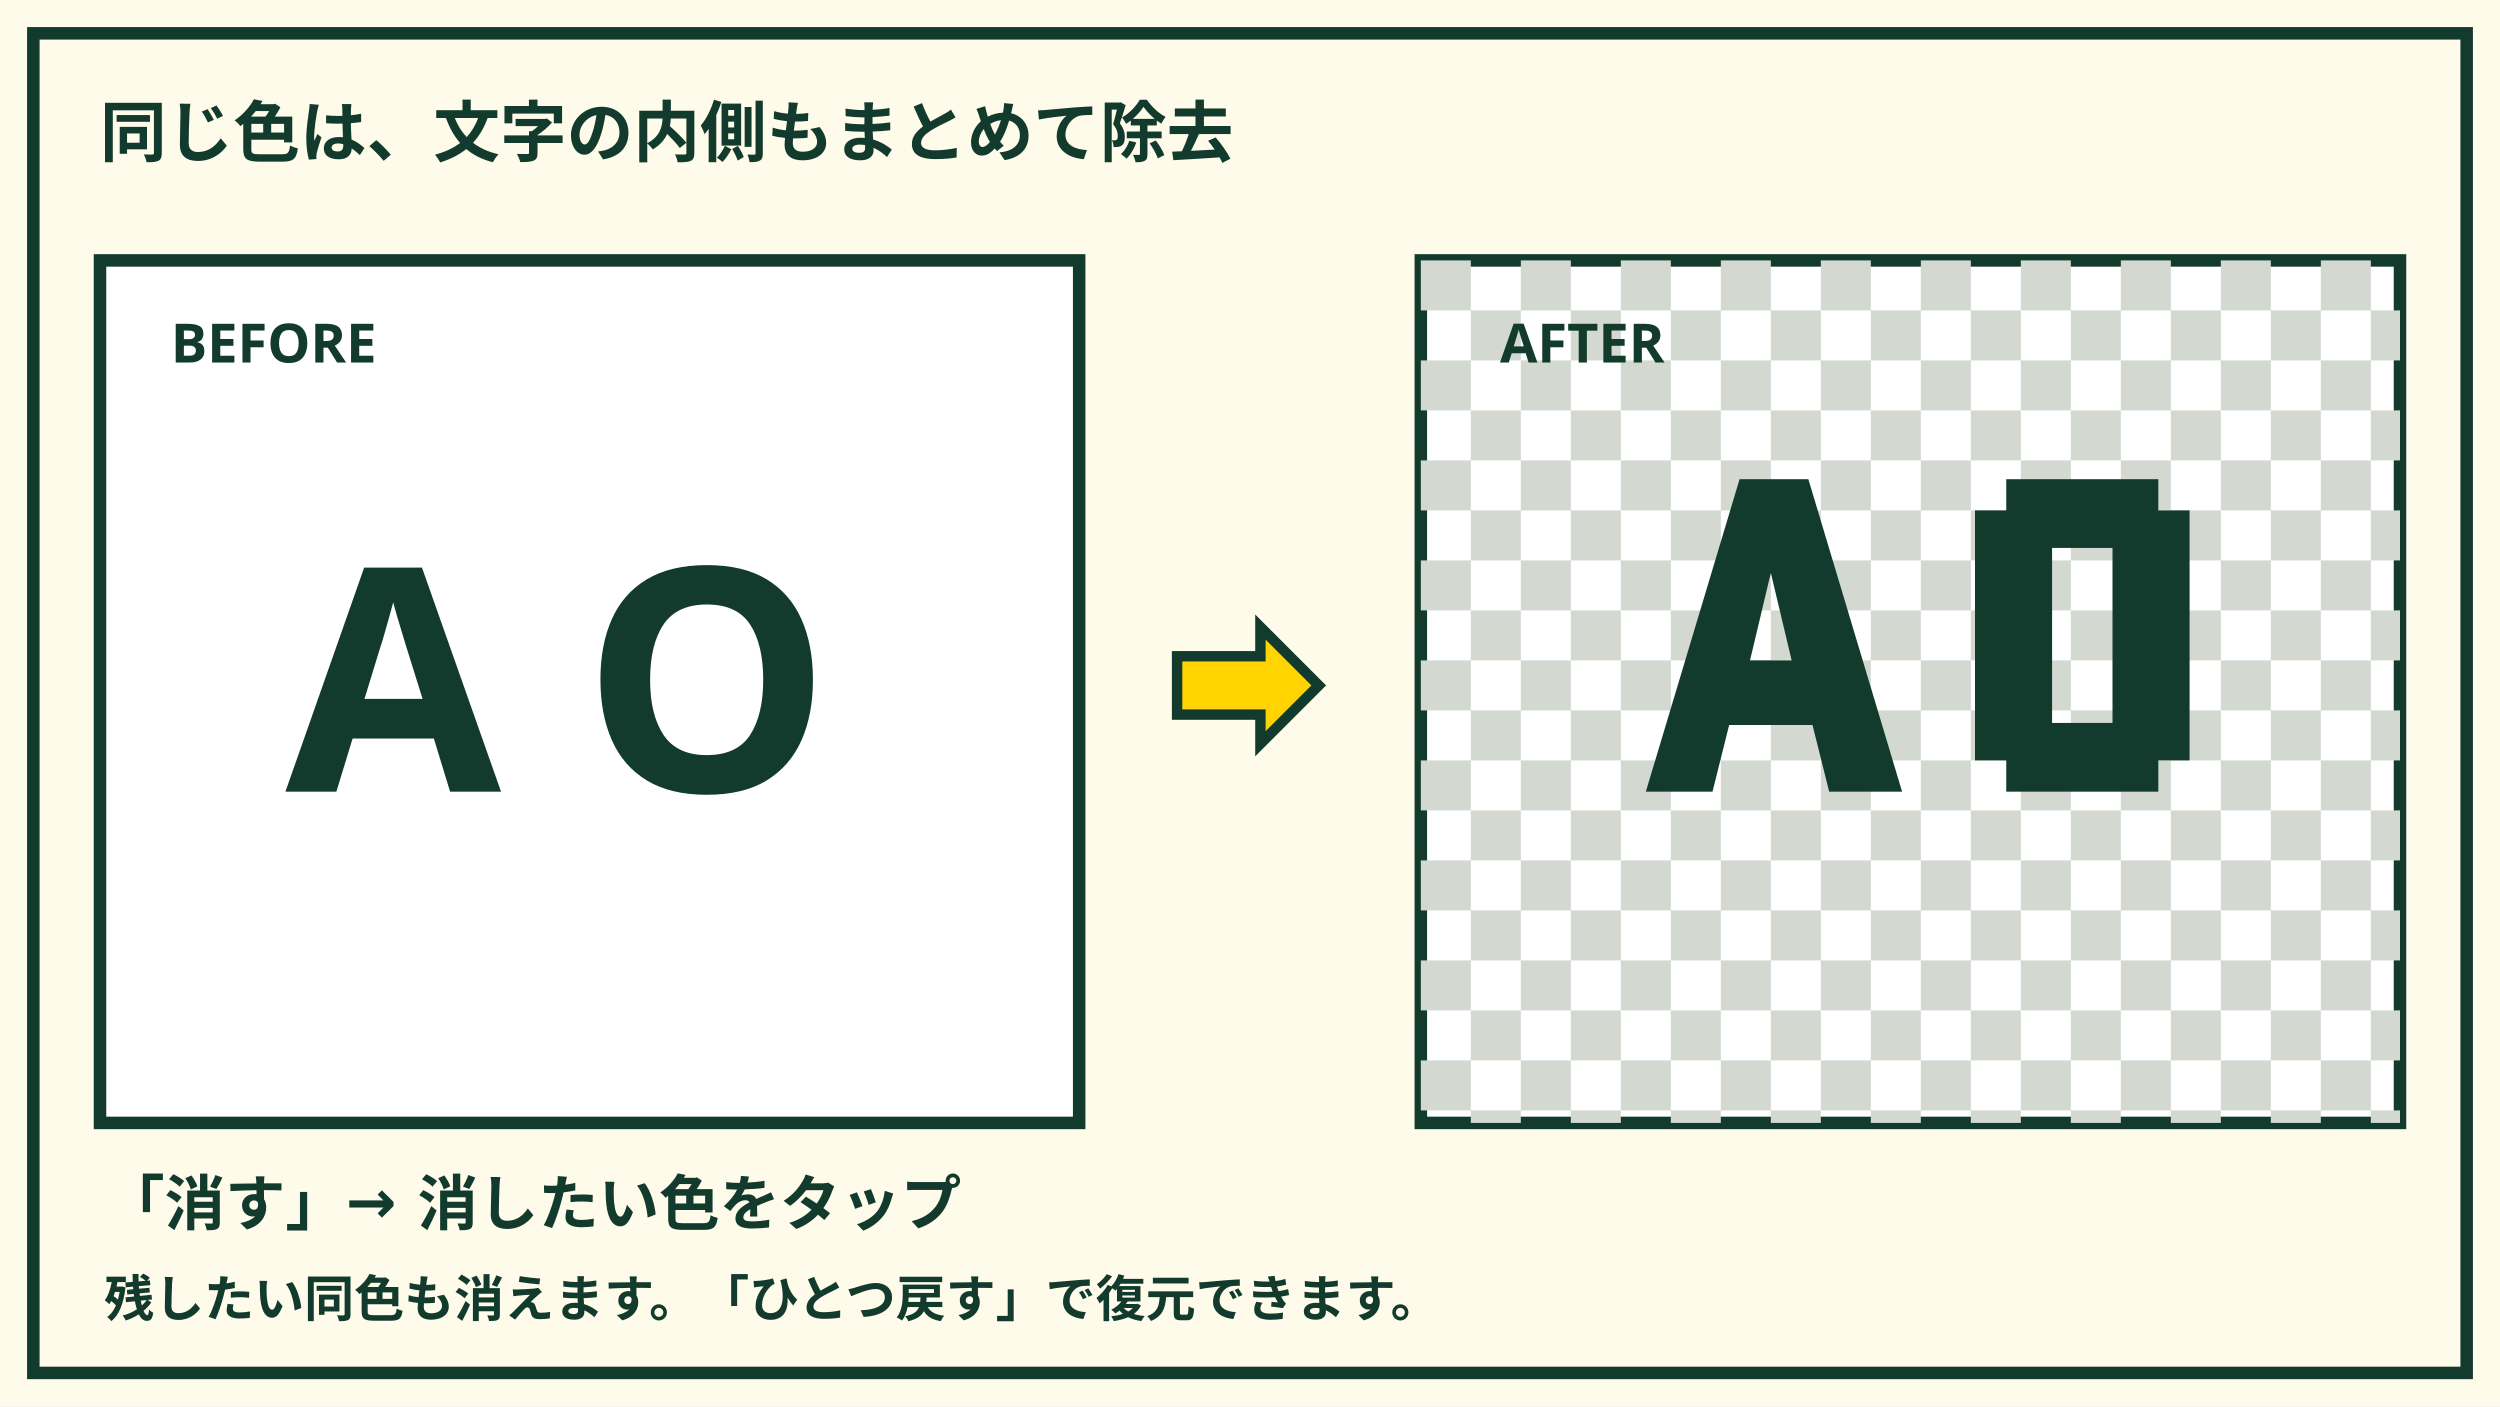
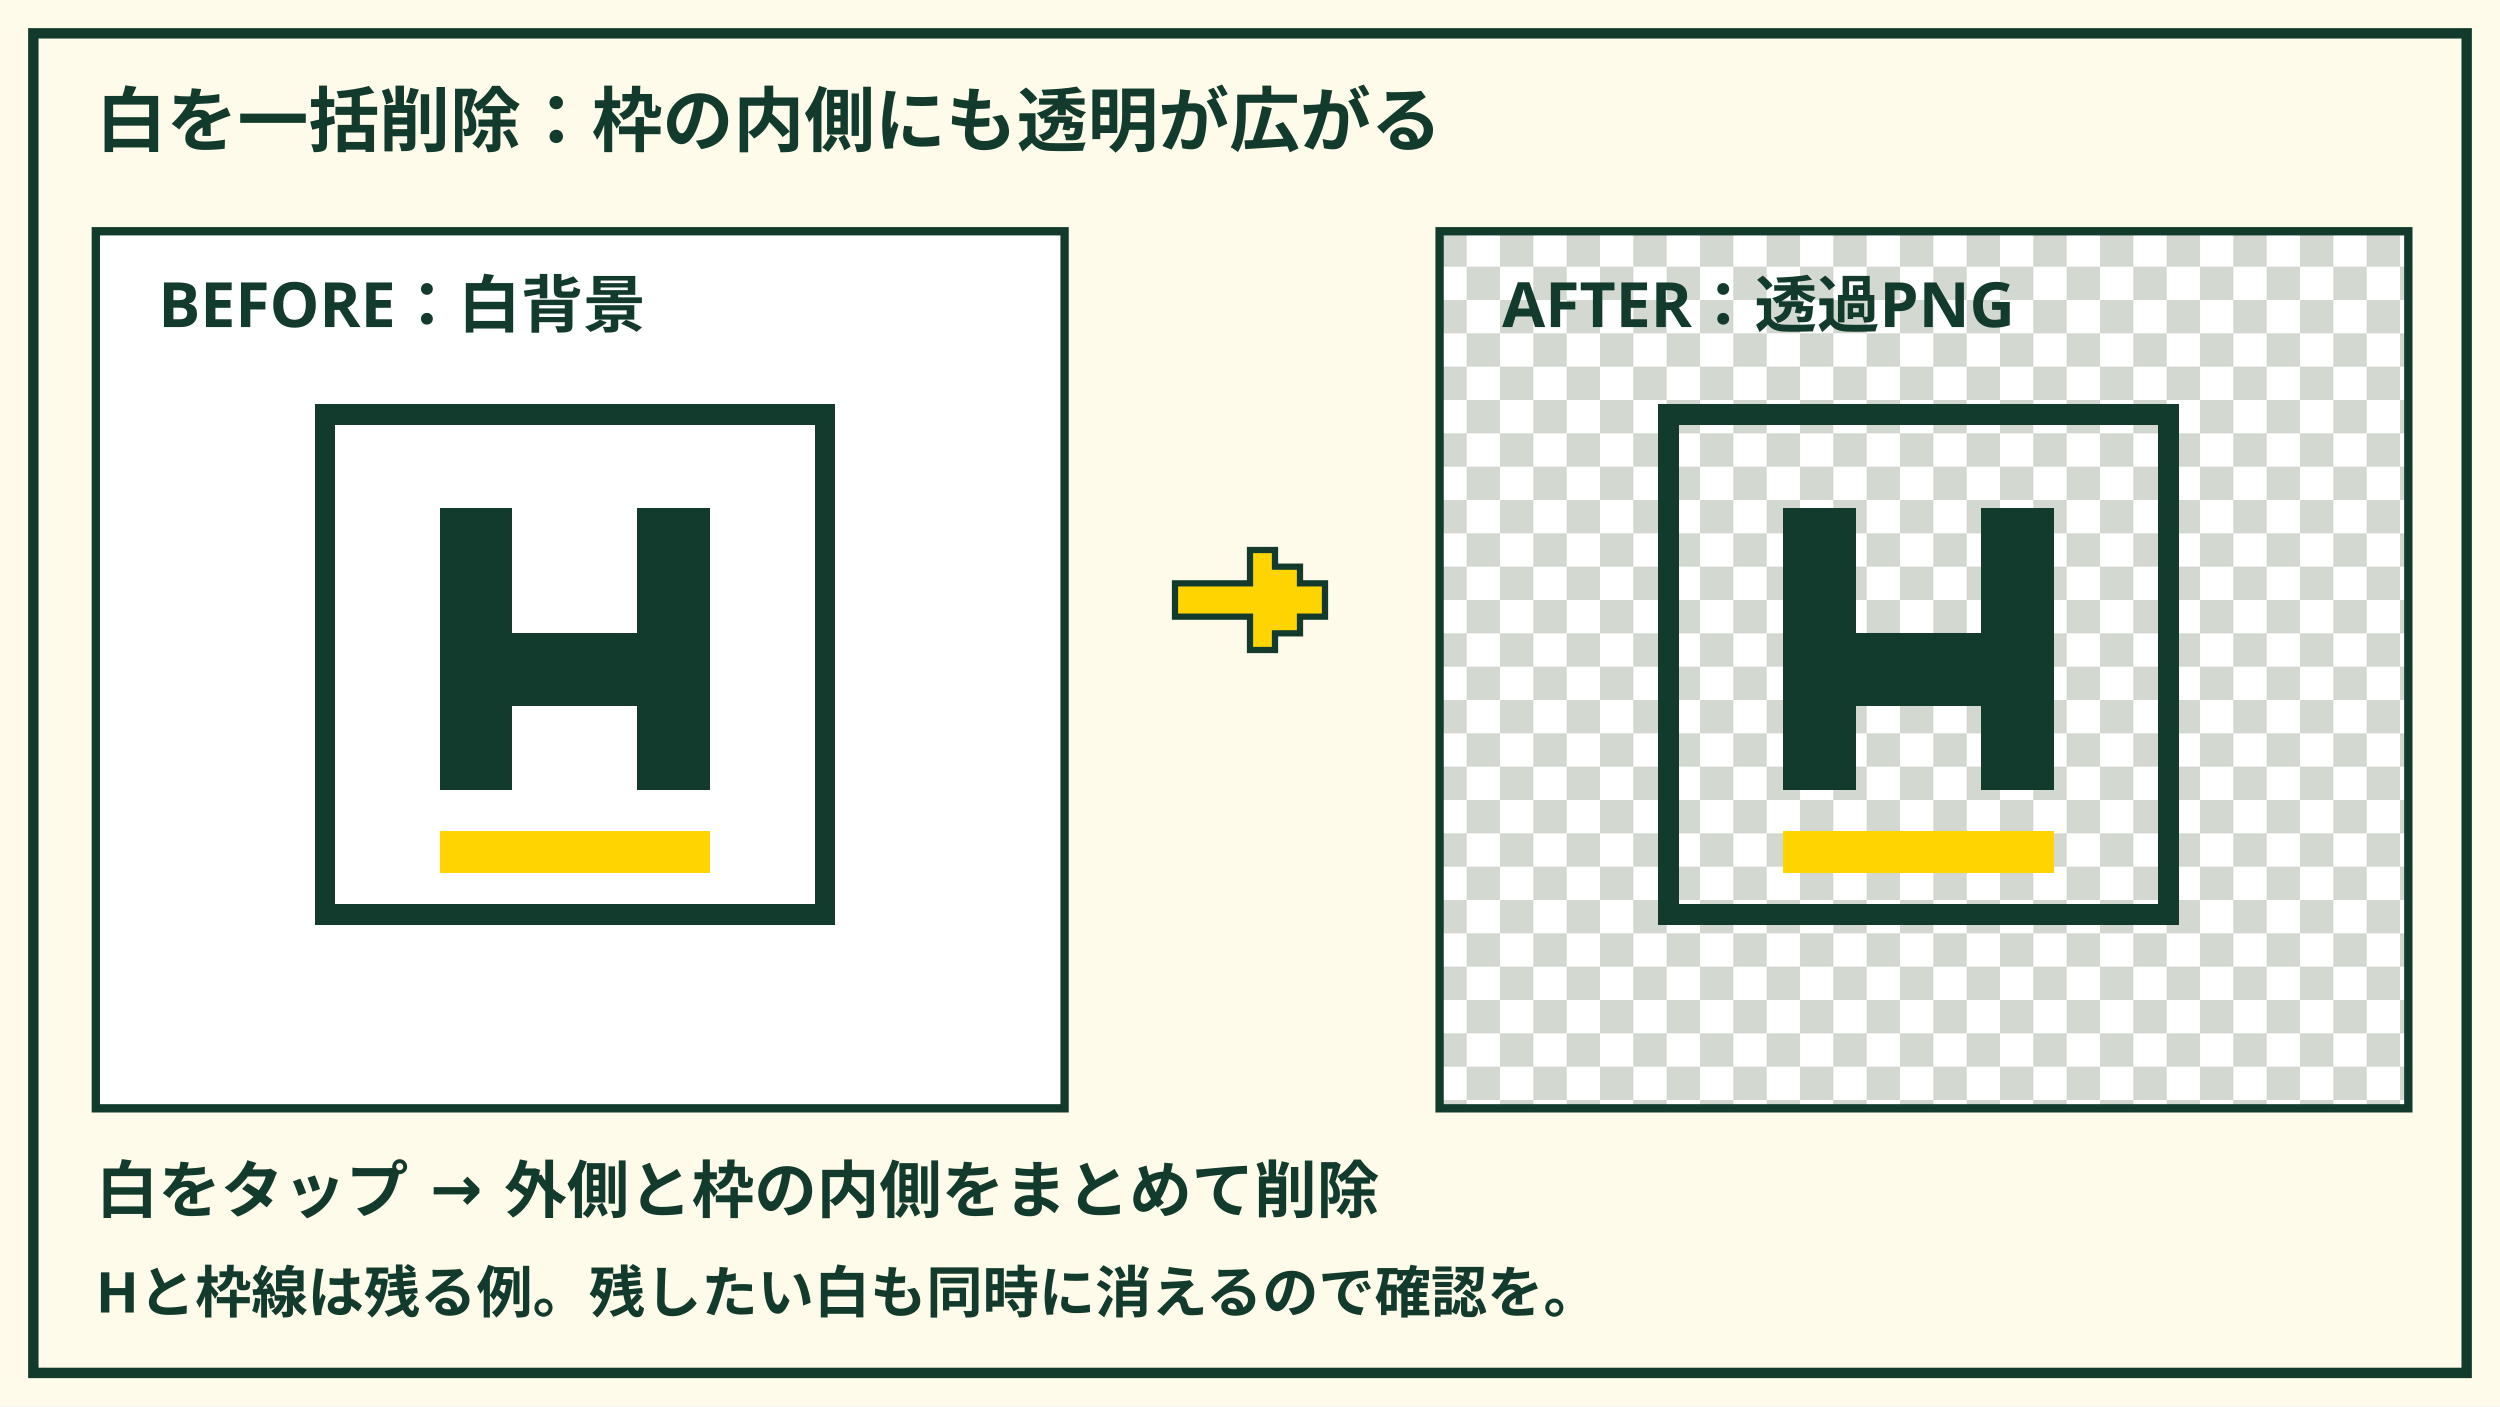
<svg xmlns="http://www.w3.org/2000/svg" width="1200" height="675" viewBox="0 0 1200 675" role="img">
+   <defs>
+     <pattern id="check" width="32" height="32" patternUnits="userSpaceOnUse">
+       <rect width="32" height="32" fill="#fff" />
+       <path d="M0 0h16v16H0ZM16 16h16v16H16Z" fill="#d3d8d0" />
+     </pattern>
+   </defs>
  <rect width="1200" height="675" fill="#fffbea" />
  <g font-family="system-ui,sans-serif">
-     <rect x="16" y="16" width="1168" height="643" fill="#fffbea" stroke="#123b2d" stroke-width="6" />
-     <text x="48" y="75" font-size="32" font-weight="700" fill="#123b2d">同じ色は、文字の内側もまとめて除去</text>
-     <rect x="48" y="125" width="470" height="414" fill="#ffffff" stroke="#123b2d" stroke-width="6" />
-     <rect x="682" y="125" width="470" height="414" fill="#ffffff" stroke="#123b2d" stroke-width="6" />
-     <rect x="682" y="125" width="24" height="24" fill="#d3d8d0" />
-     <rect x="730" y="125" width="24" height="24" fill="#d3d8d0" />
-     <rect x="778" y="125" width="24" height="24" fill="#d3d8d0" />
-     <rect x="826" y="125" width="24" height="24" fill="#d3d8d0" />
-     <rect x="874" y="125" width="24" height="24" fill="#d3d8d0" />
-     <rect x="922" y="125" width="24" height="24" fill="#d3d8d0" />
-     <rect x="970" y="125" width="24" height="24" fill="#d3d8d0" />
-     <rect x="1018" y="125" width="24" height="24" fill="#d3d8d0" />
-     <rect x="1066" y="125" width="24" height="24" fill="#d3d8d0" />
-     <rect x="1114" y="125" width="24" height="24" fill="#d3d8d0" />
-     <rect x="706" y="149" width="24" height="24" fill="#d3d8d0" />
-     <rect x="754" y="149" width="24" height="24" fill="#d3d8d0" />
-     <rect x="802" y="149" width="24" height="24" fill="#d3d8d0" />
-     <rect x="850" y="149" width="24" height="24" fill="#d3d8d0" />
-     <rect x="898" y="149" width="24" height="24" fill="#d3d8d0" />
-     <rect x="946" y="149" width="24" height="24" fill="#d3d8d0" />
-     <rect x="994" y="149" width="24" height="24" fill="#d3d8d0" />
-     <rect x="1042" y="149" width="24" height="24" fill="#d3d8d0" />
-     <rect x="1090" y="149" width="24" height="24" fill="#d3d8d0" />
-     <rect x="1138" y="149" width="14" height="24" fill="#d3d8d0" />
-     <rect x="682" y="173" width="24" height="24" fill="#d3d8d0" />
-     <rect x="730" y="173" width="24" height="24" fill="#d3d8d0" />
-     <rect x="778" y="173" width="24" height="24" fill="#d3d8d0" />
-     <rect x="826" y="173" width="24" height="24" fill="#d3d8d0" />
-     <rect x="874" y="173" width="24" height="24" fill="#d3d8d0" />
-     <rect x="922" y="173" width="24" height="24" fill="#d3d8d0" />
-     <rect x="970" y="173" width="24" height="24" fill="#d3d8d0" />
-     <rect x="1018" y="173" width="24" height="24" fill="#d3d8d0" />
-     <rect x="1066" y="173" width="24" height="24" fill="#d3d8d0" />
-     <rect x="1114" y="173" width="24" height="24" fill="#d3d8d0" />
-     <rect x="706" y="197" width="24" height="24" fill="#d3d8d0" />
-     <rect x="754" y="197" width="24" height="24" fill="#d3d8d0" />
-     <rect x="802" y="197" width="24" height="24" fill="#d3d8d0" />
-     <rect x="850" y="197" width="24" height="24" fill="#d3d8d0" />
-     <rect x="898" y="197" width="24" height="24" fill="#d3d8d0" />
-     <rect x="946" y="197" width="24" height="24" fill="#d3d8d0" />
-     <rect x="994" y="197" width="24" height="24" fill="#d3d8d0" />
-     <rect x="1042" y="197" width="24" height="24" fill="#d3d8d0" />
-     <rect x="1090" y="197" width="24" height="24" fill="#d3d8d0" />
-     <rect x="1138" y="197" width="14" height="24" fill="#d3d8d0" />
-     <rect x="682" y="221" width="24" height="24" fill="#d3d8d0" />
-     <rect x="730" y="221" width="24" height="24" fill="#d3d8d0" />
-     <rect x="778" y="221" width="24" height="24" fill="#d3d8d0" />
-     <rect x="826" y="221" width="24" height="24" fill="#d3d8d0" />
-     <rect x="874" y="221" width="24" height="24" fill="#d3d8d0" />
-     <rect x="922" y="221" width="24" height="24" fill="#d3d8d0" />
-     <rect x="970" y="221" width="24" height="24" fill="#d3d8d0" />
-     <rect x="1018" y="221" width="24" height="24" fill="#d3d8d0" />
-     <rect x="1066" y="221" width="24" height="24" fill="#d3d8d0" />
-     <rect x="1114" y="221" width="24" height="24" fill="#d3d8d0" />
-     <rect x="706" y="245" width="24" height="24" fill="#d3d8d0" />
-     <rect x="754" y="245" width="24" height="24" fill="#d3d8d0" />
-     <rect x="802" y="245" width="24" height="24" fill="#d3d8d0" />
-     <rect x="850" y="245" width="24" height="24" fill="#d3d8d0" />
-     <rect x="898" y="245" width="24" height="24" fill="#d3d8d0" />
-     <rect x="946" y="245" width="24" height="24" fill="#d3d8d0" />
-     <rect x="994" y="245" width="24" height="24" fill="#d3d8d0" />
-     <rect x="1042" y="245" width="24" height="24" fill="#d3d8d0" />
-     <rect x="1090" y="245" width="24" height="24" fill="#d3d8d0" />
-     <rect x="1138" y="245" width="14" height="24" fill="#d3d8d0" />
-     <rect x="682" y="269" width="24" height="24" fill="#d3d8d0" />
-     <rect x="730" y="269" width="24" height="24" fill="#d3d8d0" />
-     <rect x="778" y="269" width="24" height="24" fill="#d3d8d0" />
-     <rect x="826" y="269" width="24" height="24" fill="#d3d8d0" />
-     <rect x="874" y="269" width="24" height="24" fill="#d3d8d0" />
-     <rect x="922" y="269" width="24" height="24" fill="#d3d8d0" />
-     <rect x="970" y="269" width="24" height="24" fill="#d3d8d0" />
-     <rect x="1018" y="269" width="24" height="24" fill="#d3d8d0" />
-     <rect x="1066" y="269" width="24" height="24" fill="#d3d8d0" />
-     <rect x="1114" y="269" width="24" height="24" fill="#d3d8d0" />
-     <rect x="706" y="293" width="24" height="24" fill="#d3d8d0" />
-     <rect x="754" y="293" width="24" height="24" fill="#d3d8d0" />
-     <rect x="802" y="293" width="24" height="24" fill="#d3d8d0" />
-     <rect x="850" y="293" width="24" height="24" fill="#d3d8d0" />
-     <rect x="898" y="293" width="24" height="24" fill="#d3d8d0" />
-     <rect x="946" y="293" width="24" height="24" fill="#d3d8d0" />
-     <rect x="994" y="293" width="24" height="24" fill="#d3d8d0" />
-     <rect x="1042" y="293" width="24" height="24" fill="#d3d8d0" />
-     <rect x="1090" y="293" width="24" height="24" fill="#d3d8d0" />
-     <rect x="1138" y="293" width="14" height="24" fill="#d3d8d0" />
-     <rect x="682" y="317" width="24" height="24" fill="#d3d8d0" />
-     <rect x="730" y="317" width="24" height="24" fill="#d3d8d0" />
-     <rect x="778" y="317" width="24" height="24" fill="#d3d8d0" />
-     <rect x="826" y="317" width="24" height="24" fill="#d3d8d0" />
-     <rect x="874" y="317" width="24" height="24" fill="#d3d8d0" />
-     <rect x="922" y="317" width="24" height="24" fill="#d3d8d0" />
-     <rect x="970" y="317" width="24" height="24" fill="#d3d8d0" />
-     <rect x="1018" y="317" width="24" height="24" fill="#d3d8d0" />
-     <rect x="1066" y="317" width="24" height="24" fill="#d3d8d0" />
-     <rect x="1114" y="317" width="24" height="24" fill="#d3d8d0" />
-     <rect x="706" y="341" width="24" height="24" fill="#d3d8d0" />
-     <rect x="754" y="341" width="24" height="24" fill="#d3d8d0" />
-     <rect x="802" y="341" width="24" height="24" fill="#d3d8d0" />
-     <rect x="850" y="341" width="24" height="24" fill="#d3d8d0" />
-     <rect x="898" y="341" width="24" height="24" fill="#d3d8d0" />
-     <rect x="946" y="341" width="24" height="24" fill="#d3d8d0" />
-     <rect x="994" y="341" width="24" height="24" fill="#d3d8d0" />
-     <rect x="1042" y="341" width="24" height="24" fill="#d3d8d0" />
-     <rect x="1090" y="341" width="24" height="24" fill="#d3d8d0" />
-     <rect x="1138" y="341" width="14" height="24" fill="#d3d8d0" />
-     <rect x="682" y="365" width="24" height="24" fill="#d3d8d0" />
-     <rect x="730" y="365" width="24" height="24" fill="#d3d8d0" />
-     <rect x="778" y="365" width="24" height="24" fill="#d3d8d0" />
-     <rect x="826" y="365" width="24" height="24" fill="#d3d8d0" />
-     <rect x="874" y="365" width="24" height="24" fill="#d3d8d0" />
-     <rect x="922" y="365" width="24" height="24" fill="#d3d8d0" />
-     <rect x="970" y="365" width="24" height="24" fill="#d3d8d0" />
-     <rect x="1018" y="365" width="24" height="24" fill="#d3d8d0" />
-     <rect x="1066" y="365" width="24" height="24" fill="#d3d8d0" />
-     <rect x="1114" y="365" width="24" height="24" fill="#d3d8d0" />
-     <rect x="706" y="389" width="24" height="24" fill="#d3d8d0" />
-     <rect x="754" y="389" width="24" height="24" fill="#d3d8d0" />
-     <rect x="802" y="389" width="24" height="24" fill="#d3d8d0" />
-     <rect x="850" y="389" width="24" height="24" fill="#d3d8d0" />
-     <rect x="898" y="389" width="24" height="24" fill="#d3d8d0" />
-     <rect x="946" y="389" width="24" height="24" fill="#d3d8d0" />
-     <rect x="994" y="389" width="24" height="24" fill="#d3d8d0" />
-     <rect x="1042" y="389" width="24" height="24" fill="#d3d8d0" />
-     <rect x="1090" y="389" width="24" height="24" fill="#d3d8d0" />
-     <rect x="1138" y="389" width="14" height="24" fill="#d3d8d0" />
-     <rect x="682" y="413" width="24" height="24" fill="#d3d8d0" />
-     <rect x="730" y="413" width="24" height="24" fill="#d3d8d0" />
-     <rect x="778" y="413" width="24" height="24" fill="#d3d8d0" />
-     <rect x="826" y="413" width="24" height="24" fill="#d3d8d0" />
-     <rect x="874" y="413" width="24" height="24" fill="#d3d8d0" />
-     <rect x="922" y="413" width="24" height="24" fill="#d3d8d0" />
-     <rect x="970" y="413" width="24" height="24" fill="#d3d8d0" />
-     <rect x="1018" y="413" width="24" height="24" fill="#d3d8d0" />
-     <rect x="1066" y="413" width="24" height="24" fill="#d3d8d0" />
-     <rect x="1114" y="413" width="24" height="24" fill="#d3d8d0" />
-     <rect x="706" y="437" width="24" height="24" fill="#d3d8d0" />
-     <rect x="754" y="437" width="24" height="24" fill="#d3d8d0" />
-     <rect x="802" y="437" width="24" height="24" fill="#d3d8d0" />
-     <rect x="850" y="437" width="24" height="24" fill="#d3d8d0" />
-     <rect x="898" y="437" width="24" height="24" fill="#d3d8d0" />
-     <rect x="946" y="437" width="24" height="24" fill="#d3d8d0" />
-     <rect x="994" y="437" width="24" height="24" fill="#d3d8d0" />
-     <rect x="1042" y="437" width="24" height="24" fill="#d3d8d0" />
-     <rect x="1090" y="437" width="24" height="24" fill="#d3d8d0" />
-     <rect x="1138" y="437" width="14" height="24" fill="#d3d8d0" />
-     <rect x="682" y="461" width="24" height="24" fill="#d3d8d0" />
-     <rect x="730" y="461" width="24" height="24" fill="#d3d8d0" />
-     <rect x="778" y="461" width="24" height="24" fill="#d3d8d0" />
-     <rect x="826" y="461" width="24" height="24" fill="#d3d8d0" />
-     <rect x="874" y="461" width="24" height="24" fill="#d3d8d0" />
-     <rect x="922" y="461" width="24" height="24" fill="#d3d8d0" />
-     <rect x="970" y="461" width="24" height="24" fill="#d3d8d0" />
-     <rect x="1018" y="461" width="24" height="24" fill="#d3d8d0" />
-     <rect x="1066" y="461" width="24" height="24" fill="#d3d8d0" />
-     <rect x="1114" y="461" width="24" height="24" fill="#d3d8d0" />
-     <rect x="706" y="485" width="24" height="24" fill="#d3d8d0" />
-     <rect x="754" y="485" width="24" height="24" fill="#d3d8d0" />
-     <rect x="802" y="485" width="24" height="24" fill="#d3d8d0" />
-     <rect x="850" y="485" width="24" height="24" fill="#d3d8d0" />
-     <rect x="898" y="485" width="24" height="24" fill="#d3d8d0" />
-     <rect x="946" y="485" width="24" height="24" fill="#d3d8d0" />
-     <rect x="994" y="485" width="24" height="24" fill="#d3d8d0" />
-     <rect x="1042" y="485" width="24" height="24" fill="#d3d8d0" />
-     <rect x="1090" y="485" width="24" height="24" fill="#d3d8d0" />
-     <rect x="1138" y="485" width="14" height="24" fill="#d3d8d0" />
-     <rect x="682" y="509" width="24" height="24" fill="#d3d8d0" />
-     <rect x="730" y="509" width="24" height="24" fill="#d3d8d0" />
-     <rect x="778" y="509" width="24" height="24" fill="#d3d8d0" />
-     <rect x="826" y="509" width="24" height="24" fill="#d3d8d0" />
-     <rect x="874" y="509" width="24" height="24" fill="#d3d8d0" />
-     <rect x="922" y="509" width="24" height="24" fill="#d3d8d0" />
-     <rect x="970" y="509" width="24" height="24" fill="#d3d8d0" />
-     <rect x="1018" y="509" width="24" height="24" fill="#d3d8d0" />
-     <rect x="1066" y="509" width="24" height="24" fill="#d3d8d0" />
-     <rect x="1114" y="509" width="24" height="24" fill="#d3d8d0" />
-     <rect x="706" y="533" width="24" height="6" fill="#d3d8d0" />
-     <rect x="754" y="533" width="24" height="6" fill="#d3d8d0" />
-     <rect x="802" y="533" width="24" height="6" fill="#d3d8d0" />
-     <rect x="850" y="533" width="24" height="6" fill="#d3d8d0" />
-     <rect x="898" y="533" width="24" height="6" fill="#d3d8d0" />
-     <rect x="946" y="533" width="24" height="6" fill="#d3d8d0" />
-     <rect x="994" y="533" width="24" height="6" fill="#d3d8d0" />
-     <rect x="1042" y="533" width="24" height="6" fill="#d3d8d0" />
-     <rect x="1090" y="533" width="24" height="6" fill="#d3d8d0" />
-     <rect x="1138" y="533" width="14" height="6" fill="#d3d8d0" />
-     <text x="82" y="174" font-size="26" font-weight="700" fill="#123b2d">BEFORE</text>
-     <text x="720" y="174" font-size="26" font-weight="700" fill="#123b2d">AFTER</text>
-     <text x="137" y="380" font-size="150" font-weight="700" fill="#123b2d">A O</text>
-     <path d="M790 380L835 230H868L913 380H878L870 348H830L822 380ZM840 317H860L850 275ZM963 230H1036V245H1051V365H1036V380H963V365H948V245H963ZM985 263V347H1014V263Z" fill="#123b2d" fill-rule="evenodd" />
-     <path d="M565 315h40v-14l28 28-28 28v-14h-40Z" fill="#ffd400" stroke="#123b2d" stroke-width="5" />
-     <text x="50" y="588" font-size="29" font-weight="700" fill="#123b2d">「消す」→ 消したい色をタップ</text>
-     <text x="50" y="632" font-size="24" font-weight="700" fill="#123b2d">残したい同色も消えます。「ひとつ戻す」で復元できます。</text>
+     <rect x="16" y="16" width="1168" height="643" fill="#fffbea" stroke="#123b2d" stroke-width="5" />
+     <text x="46" y="70" font-size="34" fill="#123b2d" font-weight="700">白を一括削除：枠の内側にも透明が広がる</text>
+     <rect x="46" y="111" width="465" height="421" fill="#ffffff" stroke="#123b2d" stroke-width="4" />
+     <text x="76" y="157" font-size="30" fill="#123b2d" font-weight="700">BEFORE：白背景</text>
+     <g transform="translate(151 194) scale(2.5)" shape-rendering="crispEdges">
+       <rect x="2" y="2" width="96" height="96" fill="#ffffff" stroke="#123b2d" stroke-width="4" />
+       <path d="M24 20H38V44H62V20H76V74H62V58H38V74H24Z" fill="#123b2d" />
+       <rect x="24" y="82" width="52" height="8" fill="#ffd400" stroke="none" stroke-width="0" />
+     </g>
+     <path d="M564 280h36v-16h12v8h12v8h12v16h-12v8h-12v8h-12v-16h-36Z" fill="#ffd400" stroke="#123b2d" stroke-width="3" />
+     <rect x="691" y="111" width="465" height="421" fill="url(#check)" stroke="#123b2d" stroke-width="4" />
+     <text x="721" y="157" font-size="30" fill="#123b2d" font-weight="700">AFTER：透過PNG</text>
+     <g transform="translate(796 194) scale(2.5)" shape-rendering="crispEdges">
+       <rect x="2" y="2" width="96" height="96" fill="none" stroke="#123b2d" stroke-width="4" />
+       <path d="M24 20H38V44H62V20H76V74H62V58H38V74H24Z" fill="#123b2d" />
+       <rect x="24" y="82" width="52" height="8" fill="#ffd400" stroke="none" stroke-width="0" />
+     </g>
+     <text x="46" y="582" font-size="30" fill="#123b2d" font-weight="700">白をタップ → 外側と枠の内側をまとめて削除</text>
+     <text x="46" y="630" font-size="27" fill="#123b2d" font-weight="700">Hと枠線は残る例。残したい白も同時に消えるので確認を。</text>
  </g>
</svg>
